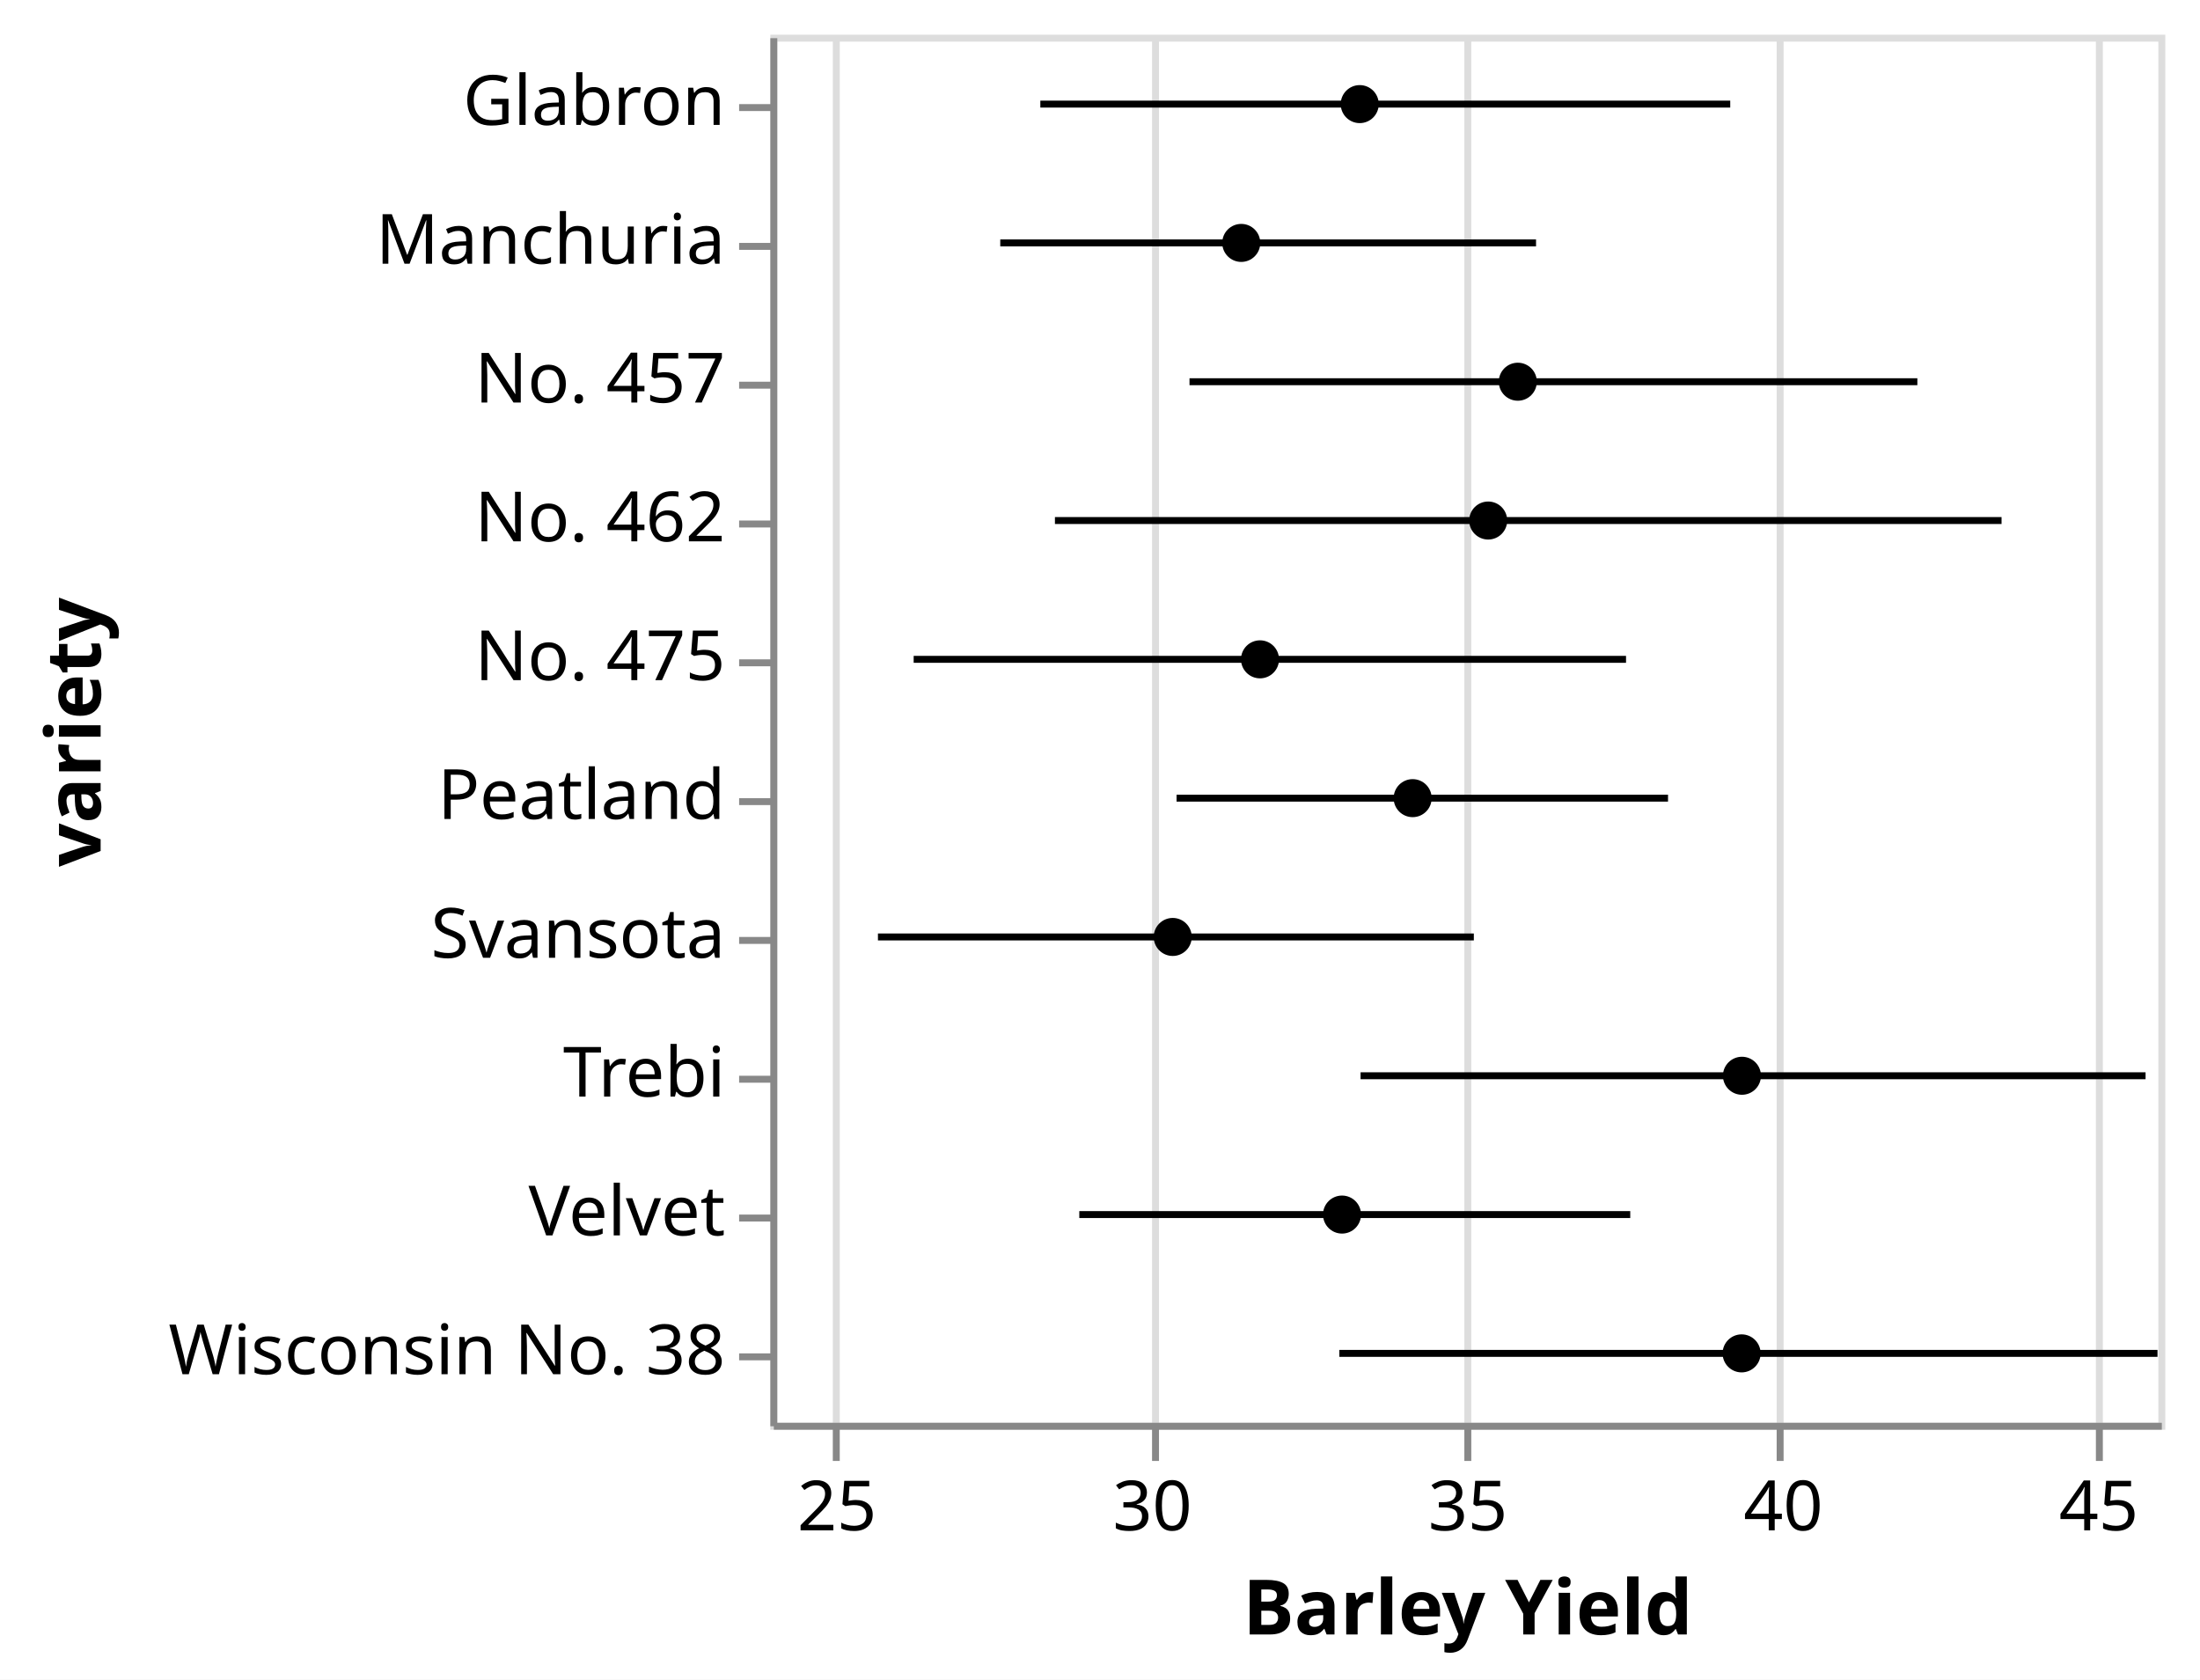
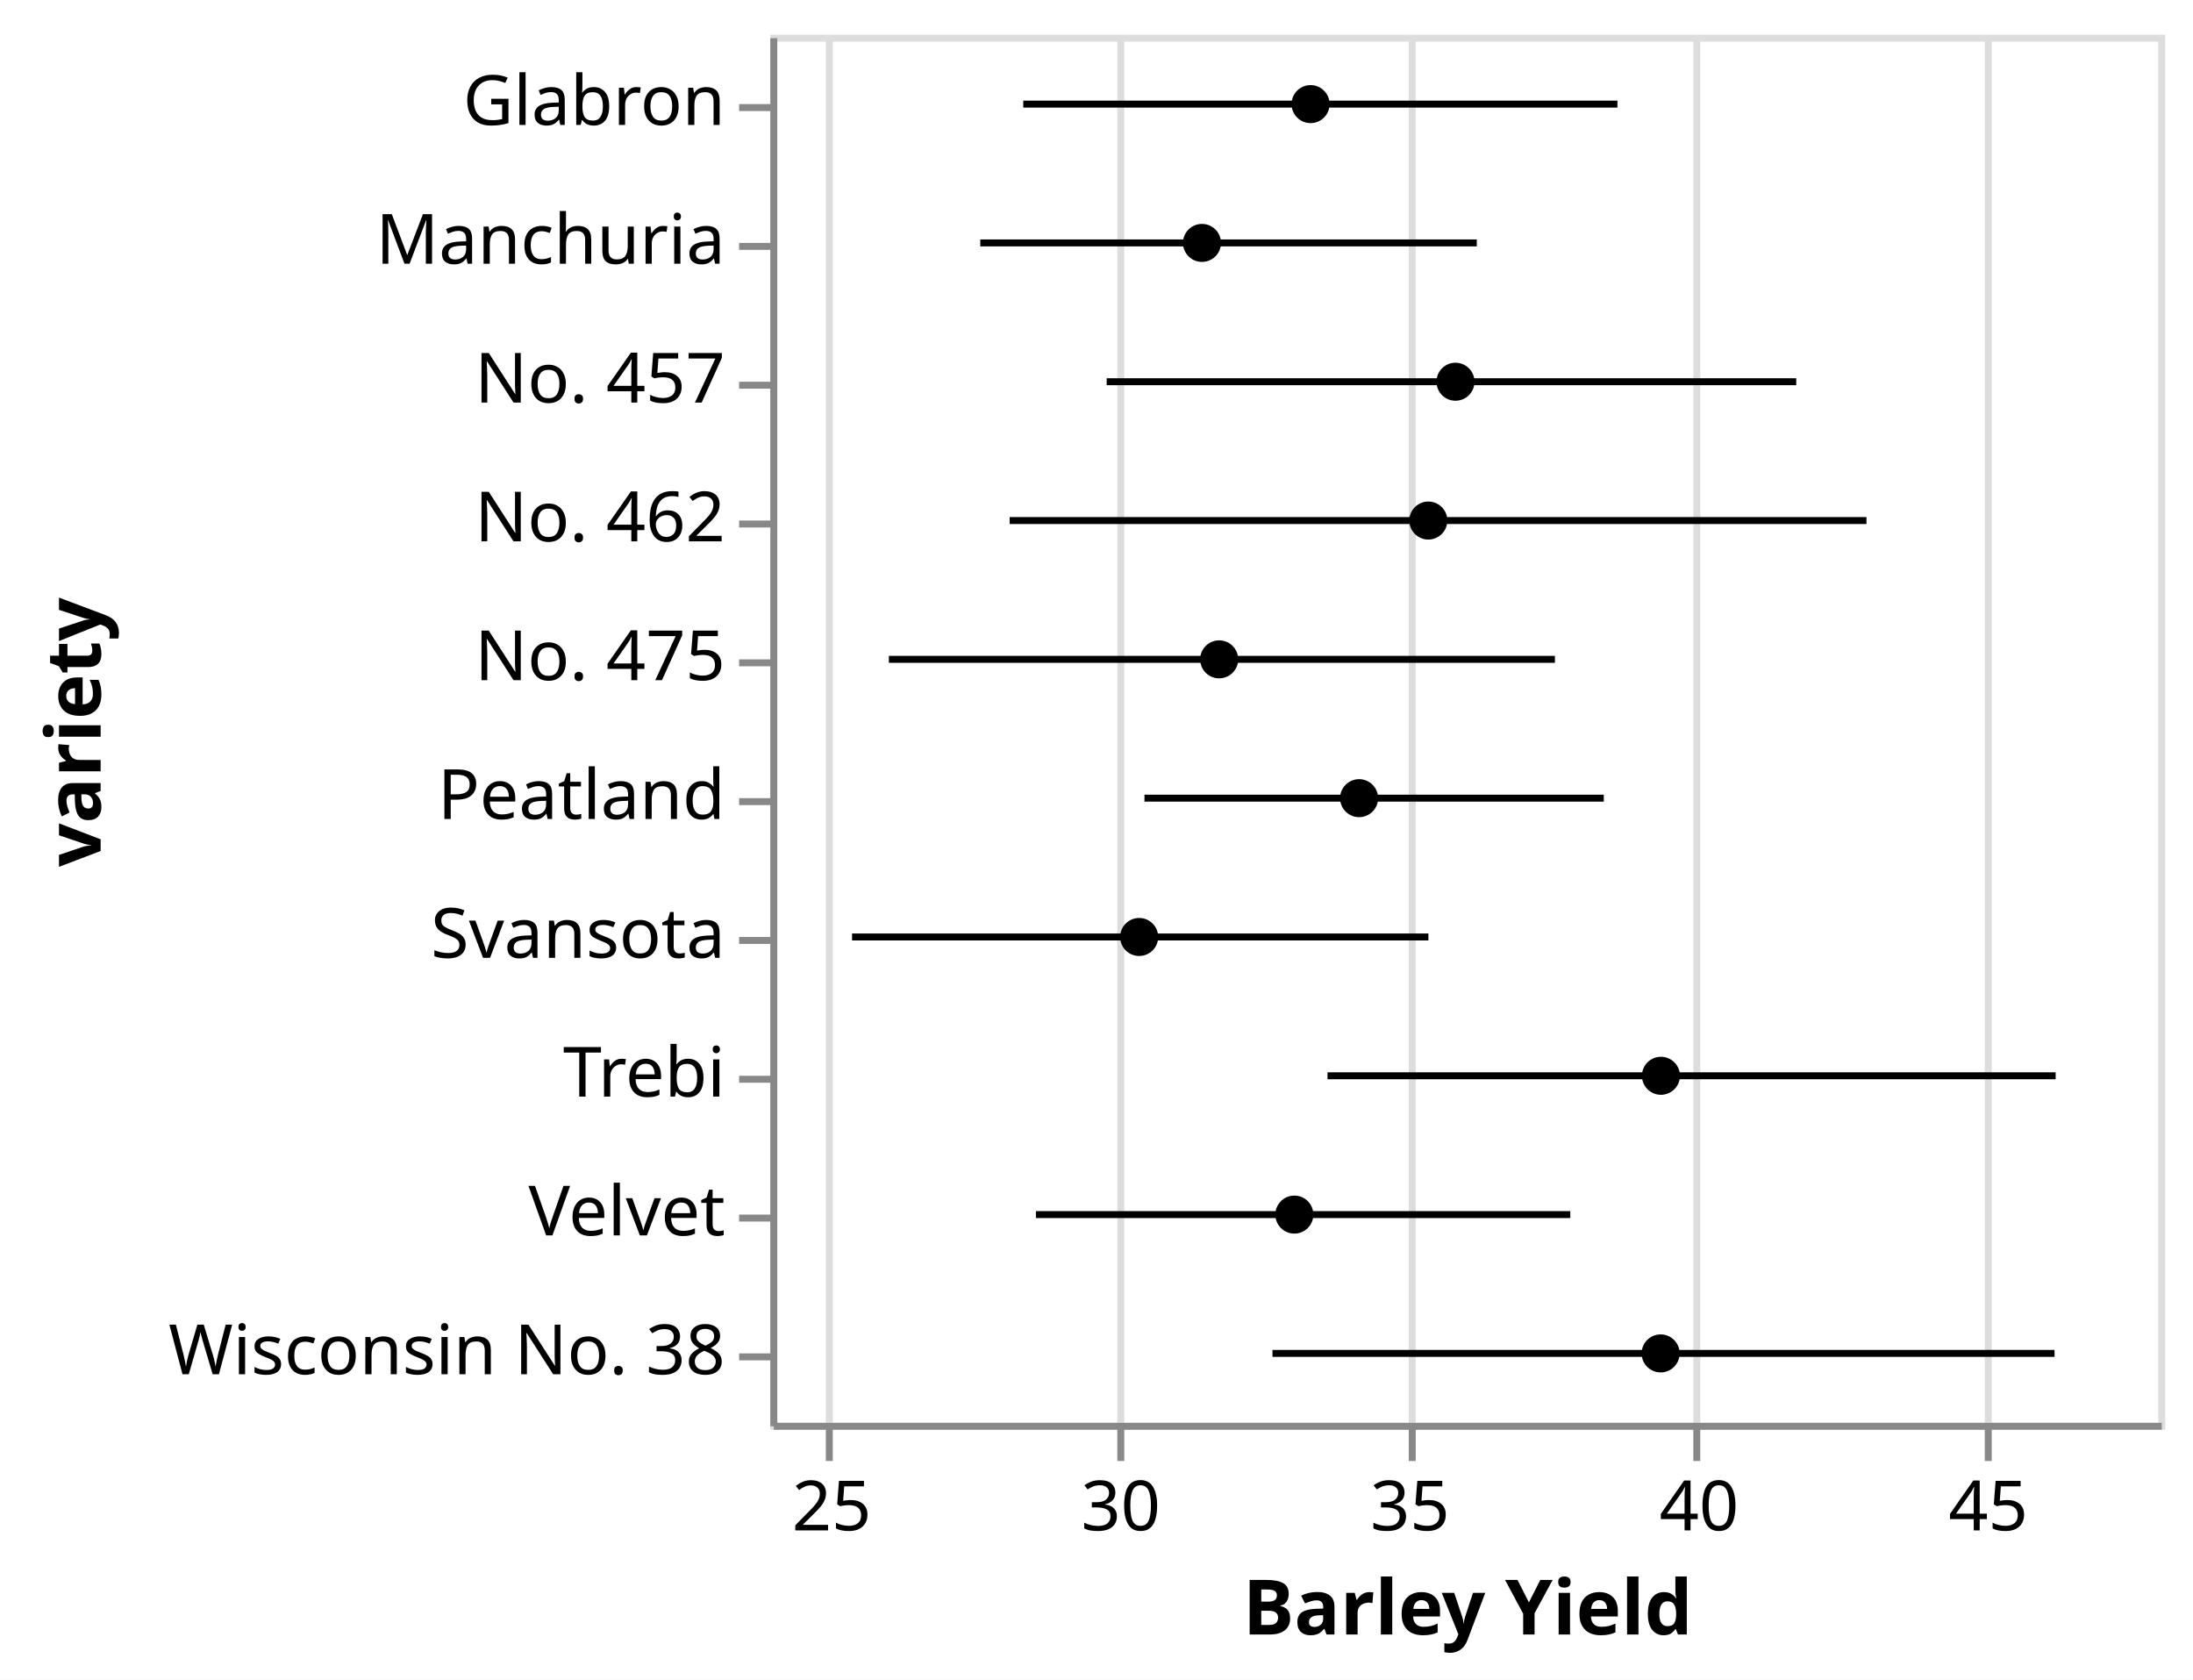
- <svg xmlns="http://www.w3.org/2000/svg" class="marks" width="317" height="242" viewBox="0 0 317 242" version="1.1">
-   <rect width="317" height="242" style="fill: white;" />
+ <svg xmlns="http://www.w3.org/2000/svg" class="marks" width="316" height="242" viewBox="0 0 316 242" version="1.1">
+   <rect width="316" height="242" style="fill: white;" />
  <g transform="translate(111,5)">
    <g class="mark-group role-frame root">
      <g transform="translate(0,0)">
        <path class="background" d="M0.5,0.5h200v200h-200Z" style="fill: none; stroke: #ddd;" />
        <g>
          <g class="mark-group role-axis">
            <g transform="translate(0.5,200.5)">
              <path class="background" d="M0,0h0v0h0Z" style="pointer-events: none; fill: none;" />
              <g>
                <g class="mark-rule role-axis-grid" style="pointer-events: none;">
-                   <line transform="translate(9,0)" x2="0" y2="-200" style="fill: none; stroke: #ddd; stroke-width: 1; opacity: 1;" />
-                   <line transform="translate(55,0)" x2="0" y2="-200" style="fill: none; stroke: #ddd; stroke-width: 1; opacity: 1;" />
-                   <line transform="translate(100,0)" x2="0" y2="-200" style="fill: none; stroke: #ddd; stroke-width: 1; opacity: 1;" />
-                   <line transform="translate(145,0)" x2="0" y2="-200" style="fill: none; stroke: #ddd; stroke-width: 1; opacity: 1;" />
-                   <line transform="translate(191,0)" x2="0" y2="-200" style="fill: none; stroke: #ddd; stroke-width: 1; opacity: 1;" />
+                   <line transform="translate(8,0)" x2="0" y2="-200" style="fill: none; stroke: #ddd; stroke-width: 1; opacity: 1;" />
+                   <line transform="translate(50,0)" x2="0" y2="-200" style="fill: none; stroke: #ddd; stroke-width: 1; opacity: 1;" />
+                   <line transform="translate(92,0)" x2="0" y2="-200" style="fill: none; stroke: #ddd; stroke-width: 1; opacity: 1;" />
+                   <line transform="translate(133,0)" x2="0" y2="-200" style="fill: none; stroke: #ddd; stroke-width: 1; opacity: 1;" />
+                   <line transform="translate(175,0)" x2="0" y2="-200" style="fill: none; stroke: #ddd; stroke-width: 1; opacity: 1;" />
                </g>
              </g>
              <path class="foreground" d="" style="pointer-events: none; display: none; fill: none;" />
            </g>
          </g>
          <g class="mark-group role-axis">
            <g transform="translate(0.5,200.5)">
              <path class="background" d="M0,0h0v0h0Z" style="pointer-events: none; fill: none;" />
              <g>
                <g class="mark-rule role-axis-tick" style="pointer-events: none;">
-                   <line transform="translate(9,0)" x2="0" y2="5" style="fill: none; stroke: #888; stroke-width: 1; opacity: 1;" />
-                   <line transform="translate(55,0)" x2="0" y2="5" style="fill: none; stroke: #888; stroke-width: 1; opacity: 1;" />
-                   <line transform="translate(100,0)" x2="0" y2="5" style="fill: none; stroke: #888; stroke-width: 1; opacity: 1;" />
-                   <line transform="translate(145,0)" x2="0" y2="5" style="fill: none; stroke: #888; stroke-width: 1; opacity: 1;" />
-                   <line transform="translate(191,0)" x2="0" y2="5" style="fill: none; stroke: #888; stroke-width: 1; opacity: 1;" />
+                   <line transform="translate(8,0)" x2="0" y2="5" style="fill: none; stroke: #888; stroke-width: 1; opacity: 1;" />
+                   <line transform="translate(50,0)" x2="0" y2="5" style="fill: none; stroke: #888; stroke-width: 1; opacity: 1;" />
+                   <line transform="translate(92,0)" x2="0" y2="5" style="fill: none; stroke: #888; stroke-width: 1; opacity: 1;" />
+                   <line transform="translate(133,0)" x2="0" y2="5" style="fill: none; stroke: #888; stroke-width: 1; opacity: 1;" />
+                   <line transform="translate(175,0)" x2="0" y2="5" style="fill: none; stroke: #888; stroke-width: 1; opacity: 1;" />
                </g>
                <g class="mark-text role-axis-label" style="pointer-events: none;">
-                   <text text-anchor="middle" transform="translate(9.090909,15)" style="font-family: sans-serif; font-size: 10px; fill: #000; opacity: 1;">25</text>
-                   <text text-anchor="middle" transform="translate(54.54545,15)" style="font-family: sans-serif; font-size: 10px; fill: #000; opacity: 1;">30</text>
-                   <text text-anchor="middle" transform="translate(100,15)" style="font-family: sans-serif; font-size: 10px; fill: #000; opacity: 1;">35</text>
-                   <text text-anchor="middle" transform="translate(145.4545,15)" style="font-family: sans-serif; font-size: 10px; fill: #000; opacity: 1;">40</text>
-                   <text text-anchor="middle" transform="translate(190.9091,15)" style="font-family: sans-serif; font-size: 10px; fill: #000; opacity: 1;">45</text>
+                   <text text-anchor="middle" transform="translate(8.333333,15)" style="font-family: sans-serif; font-size: 10px; fill: #000; opacity: 1;">25</text>
+                   <text text-anchor="middle" transform="translate(50,15)" style="font-family: sans-serif; font-size: 10px; fill: #000; opacity: 1;">30</text>
+                   <text text-anchor="middle" transform="translate(91.66667,15)" style="font-family: sans-serif; font-size: 10px; fill: #000; opacity: 1;">35</text>
+                   <text text-anchor="middle" transform="translate(133.3333,15)" style="font-family: sans-serif; font-size: 10px; fill: #000; opacity: 1;">40</text>
+                   <text text-anchor="middle" transform="translate(175,15)" style="font-family: sans-serif; font-size: 10px; fill: #000; opacity: 1;">45</text>
                </g>
                <g class="mark-rule role-axis-domain" style="pointer-events: none;">
                  <line transform="translate(0,0)" x2="200" y2="0" style="fill: none; stroke: #888; stroke-width: 1; opacity: 1;" />
                </g>
                <g class="mark-text role-axis-title" style="pointer-events: none;">
                  <text text-anchor="middle" transform="translate(100,30)" style="font-family: sans-serif; font-size: 11px; font-weight: bold; fill: #000; opacity: 1;">Barley Yield</text>
                </g>
              </g>
              <path class="foreground" d="" style="pointer-events: none; display: none; fill: none;" />
            </g>
          </g>
          <g class="mark-group role-axis">
            <g transform="translate(0.5,0.5)">
              <path class="background" d="M0,0h0v0h0Z" style="pointer-events: none; fill: none;" />
              <g>
                <g class="mark-rule role-axis-tick" style="pointer-events: none;">
                  <line transform="translate(0,10)" x2="-5" y2="0" style="fill: none; stroke: #888; stroke-width: 1; opacity: 1;" />
                  <line transform="translate(0,30)" x2="-5" y2="0" style="fill: none; stroke: #888; stroke-width: 1; opacity: 1;" />
                  <line transform="translate(0,50)" x2="-5" y2="0" style="fill: none; stroke: #888; stroke-width: 1; opacity: 1;" />
                  <line transform="translate(0,70)" x2="-5" y2="0" style="fill: none; stroke: #888; stroke-width: 1; opacity: 1;" />
                  <line transform="translate(0,90)" x2="-5" y2="0" style="fill: none; stroke: #888; stroke-width: 1; opacity: 1;" />
                  <line transform="translate(0,110)" x2="-5" y2="0" style="fill: none; stroke: #888; stroke-width: 1; opacity: 1;" />
                  <line transform="translate(0,130)" x2="-5" y2="0" style="fill: none; stroke: #888; stroke-width: 1; opacity: 1;" />
                  <line transform="translate(0,150)" x2="-5" y2="0" style="fill: none; stroke: #888; stroke-width: 1; opacity: 1;" />
                  <line transform="translate(0,170)" x2="-5" y2="0" style="fill: none; stroke: #888; stroke-width: 1; opacity: 1;" />
                  <line transform="translate(0,190)" x2="-5" y2="0" style="fill: none; stroke: #888; stroke-width: 1; opacity: 1;" />
                </g>
                <g class="mark-text role-axis-label" style="pointer-events: none;">
                  <text text-anchor="end" transform="translate(-7,12.5)" style="font-family: sans-serif; font-size: 10px; fill: #000; opacity: 1;">Glabron</text>
                  <text text-anchor="end" transform="translate(-7,32.5)" style="font-family: sans-serif; font-size: 10px; fill: #000; opacity: 1;">Manchuria</text>
                  <text text-anchor="end" transform="translate(-7,52.5)" style="font-family: sans-serif; font-size: 10px; fill: #000; opacity: 1;">No. 457</text>
                  <text text-anchor="end" transform="translate(-7,72.5)" style="font-family: sans-serif; font-size: 10px; fill: #000; opacity: 1;">No. 462</text>
                  <text text-anchor="end" transform="translate(-7,92.5)" style="font-family: sans-serif; font-size: 10px; fill: #000; opacity: 1;">No. 475</text>
                  <text text-anchor="end" transform="translate(-7,112.5)" style="font-family: sans-serif; font-size: 10px; fill: #000; opacity: 1;">Peatland</text>
                  <text text-anchor="end" transform="translate(-7,132.5)" style="font-family: sans-serif; font-size: 10px; fill: #000; opacity: 1;">Svansota</text>
                  <text text-anchor="end" transform="translate(-7,152.5)" style="font-family: sans-serif; font-size: 10px; fill: #000; opacity: 1;">Trebi</text>
                  <text text-anchor="end" transform="translate(-7,172.5)" style="font-family: sans-serif; font-size: 10px; fill: #000; opacity: 1;">Velvet</text>
                  <text text-anchor="end" transform="translate(-7,192.5)" style="font-family: sans-serif; font-size: 10px; fill: #000; opacity: 1;">Wisconsin No. 38</text>
                </g>
                <g class="mark-rule role-axis-domain" style="pointer-events: none;">
                  <line transform="translate(0,0)" x2="0" y2="200" style="fill: none; stroke: #888; stroke-width: 1; opacity: 1;" />
                </g>
                <g class="mark-text role-axis-title" style="pointer-events: none;">
                  <text text-anchor="middle" transform="translate(-95,100) rotate(-90) translate(0,-2)" style="font-family: sans-serif; font-size: 11px; font-weight: bold; fill: #000; opacity: 1;">variety</text>
                </g>
              </g>
              <path class="foreground" d="" style="pointer-events: none; display: none; fill: none;" />
            </g>
          </g>
          <g class="mark-symbol role-mark layer_0_marks">
-             <path transform="translate(67.85355,30)" d="M2.739,0A2.739,2.739,0,1,1,-2.739,0A2.739,2.739,0,1,1,2.739,0" style="fill: black; stroke-width: 2;" />
-             <path transform="translate(84.92423,10)" d="M2.739,0A2.739,2.739,0,1,1,-2.739,0A2.739,2.739,0,1,1,2.739,0" style="fill: black; stroke-width: 2;" />
-             <path transform="translate(57.9798,130)" d="M2.739,0A2.739,2.739,0,1,1,-2.739,0A2.739,2.739,0,1,1,2.739,0" style="fill: black; stroke-width: 2;" />
-             <path transform="translate(82.37372,170)" d="M2.739,0A2.739,2.739,0,1,1,-2.739,0A2.739,2.739,0,1,1,2.739,0" style="fill: black; stroke-width: 2;" />
-             <path transform="translate(139.9999,150)" d="M2.739,0A2.739,2.739,0,1,1,-2.739,0A2.739,2.739,0,1,1,2.739,0" style="fill: black; stroke-width: 2;" />
-             <path transform="translate(107.702,50)" d="M2.739,0A2.739,2.739,0,1,1,-2.739,0A2.739,2.739,0,1,1,2.739,0" style="fill: black; stroke-width: 2;" />
-             <path transform="translate(103.4344,70)" d="M2.739,0A2.739,2.739,0,1,1,-2.739,0A2.739,2.739,0,1,1,2.739,0" style="fill: black; stroke-width: 2;" />
-             <path transform="translate(92.55051,110)" d="M2.739,0A2.739,2.739,0,1,1,-2.739,0A2.739,2.739,0,1,1,2.739,0" style="fill: black; stroke-width: 2;" />
-             <path transform="translate(70.55555,90)" d="M2.739,0A2.739,2.739,0,1,1,-2.739,0A2.739,2.739,0,1,1,2.739,0" style="fill: black; stroke-width: 2;" />
-             <path transform="translate(139.9495,190)" d="M2.739,0A2.739,2.739,0,1,1,-2.739,0A2.739,2.739,0,1,1,2.739,0" style="fill: black; stroke-width: 2;" />
+             <path transform="translate(62.19908,30)" d="M2.739,0A2.739,2.739,0,1,1,-2.739,0A2.739,2.739,0,1,1,2.739,0" style="fill: black; stroke-width: 2;" />
+             <path transform="translate(77.84722,10)" d="M2.739,0A2.739,2.739,0,1,1,-2.739,0A2.739,2.739,0,1,1,2.739,0" style="fill: black; stroke-width: 2;" />
+             <path transform="translate(53.14815,130)" d="M2.739,0A2.739,2.739,0,1,1,-2.739,0A2.739,2.739,0,1,1,2.739,0" style="fill: black; stroke-width: 2;" />
+             <path transform="translate(75.50924,170)" d="M2.739,0A2.739,2.739,0,1,1,-2.739,0A2.739,2.739,0,1,1,2.739,0" style="fill: black; stroke-width: 2;" />
+             <path transform="translate(128.3333,150)" d="M2.739,0A2.739,2.739,0,1,1,-2.739,0A2.739,2.739,0,1,1,2.739,0" style="fill: black; stroke-width: 2;" />
+             <path transform="translate(98.72687,50)" d="M2.739,0A2.739,2.739,0,1,1,-2.739,0A2.739,2.739,0,1,1,2.739,0" style="fill: black; stroke-width: 2;" />
+             <path transform="translate(94.81484,70)" d="M2.739,0A2.739,2.739,0,1,1,-2.739,0A2.739,2.739,0,1,1,2.739,0" style="fill: black; stroke-width: 2;" />
+             <path transform="translate(84.83797,110)" d="M2.739,0A2.739,2.739,0,1,1,-2.739,0A2.739,2.739,0,1,1,2.739,0" style="fill: black; stroke-width: 2;" />
+             <path transform="translate(64.67592,90)" d="M2.739,0A2.739,2.739,0,1,1,-2.739,0A2.739,2.739,0,1,1,2.739,0" style="fill: black; stroke-width: 2;" />
+             <path transform="translate(128.287,190)" d="M2.739,0A2.739,2.739,0,1,1,-2.739,0A2.739,2.739,0,1,1,2.739,0" style="fill: black; stroke-width: 2;" />
          </g>
-           <g class="mark-rule role-mark layer_1_layer_0_marks">
-             <line transform="translate(33.1288,30)" x2="77.2" y2="0" style="fill: none; stroke: black;" />
-             <line transform="translate(38.90278,10)" x2="99.409" y2="0" style="fill: none; stroke: black;" />
-             <line transform="translate(15.5038,130)" x2="85.862" y2="0" style="fill: none; stroke: black;" />
-             <line transform="translate(44.51704,170)" x2="79.386" y2="0" style="fill: none; stroke: black;" />
-             <line transform="translate(85.04479,150)" x2="113.112" y2="0" style="fill: none; stroke: black;" />
-             <line transform="translate(60.39712,50)" x2="104.877" y2="0" style="fill: none; stroke: black;" />
-             <line transform="translate(41.00632,70)" x2="136.4" y2="0" style="fill: none; stroke: black;" />
-             <line transform="translate(58.53094,110)" x2="70.816" y2="0" style="fill: none; stroke: black;" />
-             <line transform="translate(20.65089,90)" x2="102.645" y2="0" style="fill: none; stroke: black;" />
-             <line transform="translate(81.98991,190)" x2="117.886" y2="0" style="fill: none; stroke: black;" />
+           <g class="mark-rule role-mark layer_1_marks">
+             <line transform="translate(30.25405,30)" x2="71.542" y2="0" style="fill: none; stroke: black;" />
+             <line transform="translate(36.44618,10)" x2="85.615" y2="0" style="fill: none; stroke: black;" />
+             <line transform="translate(11.77778,130)" x2="83.049" y2="0" style="fill: none; stroke: black;" />
+             <line transform="translate(38.27256,170)" x2="76.997" y2="0" style="fill: none; stroke: black;" />
+             <line transform="translate(80.2847,150)" x2="104.924" y2="0" style="fill: none; stroke: black;" />
+             <line transform="translate(48.46703,50)" x2="99.362" y2="0" style="fill: none; stroke: black;" />
+             <line transform="translate(34.4867,70)" x2="123.461" y2="0" style="fill: none; stroke: black;" />
+             <line transform="translate(53.91147,110)" x2="66.187" y2="0" style="fill: none; stroke: black;" />
+             <line transform="translate(17.08275,90)" x2="95.973" y2="0" style="fill: none; stroke: black;" />
+             <line transform="translate(72.3588,190)" x2="112.689" y2="0" style="fill: none; stroke: black;" />
          </g>
        </g>
        <path class="foreground" d="" style="display: none; fill: none;" />
      </g>
    </g>
  </g>
</svg>
